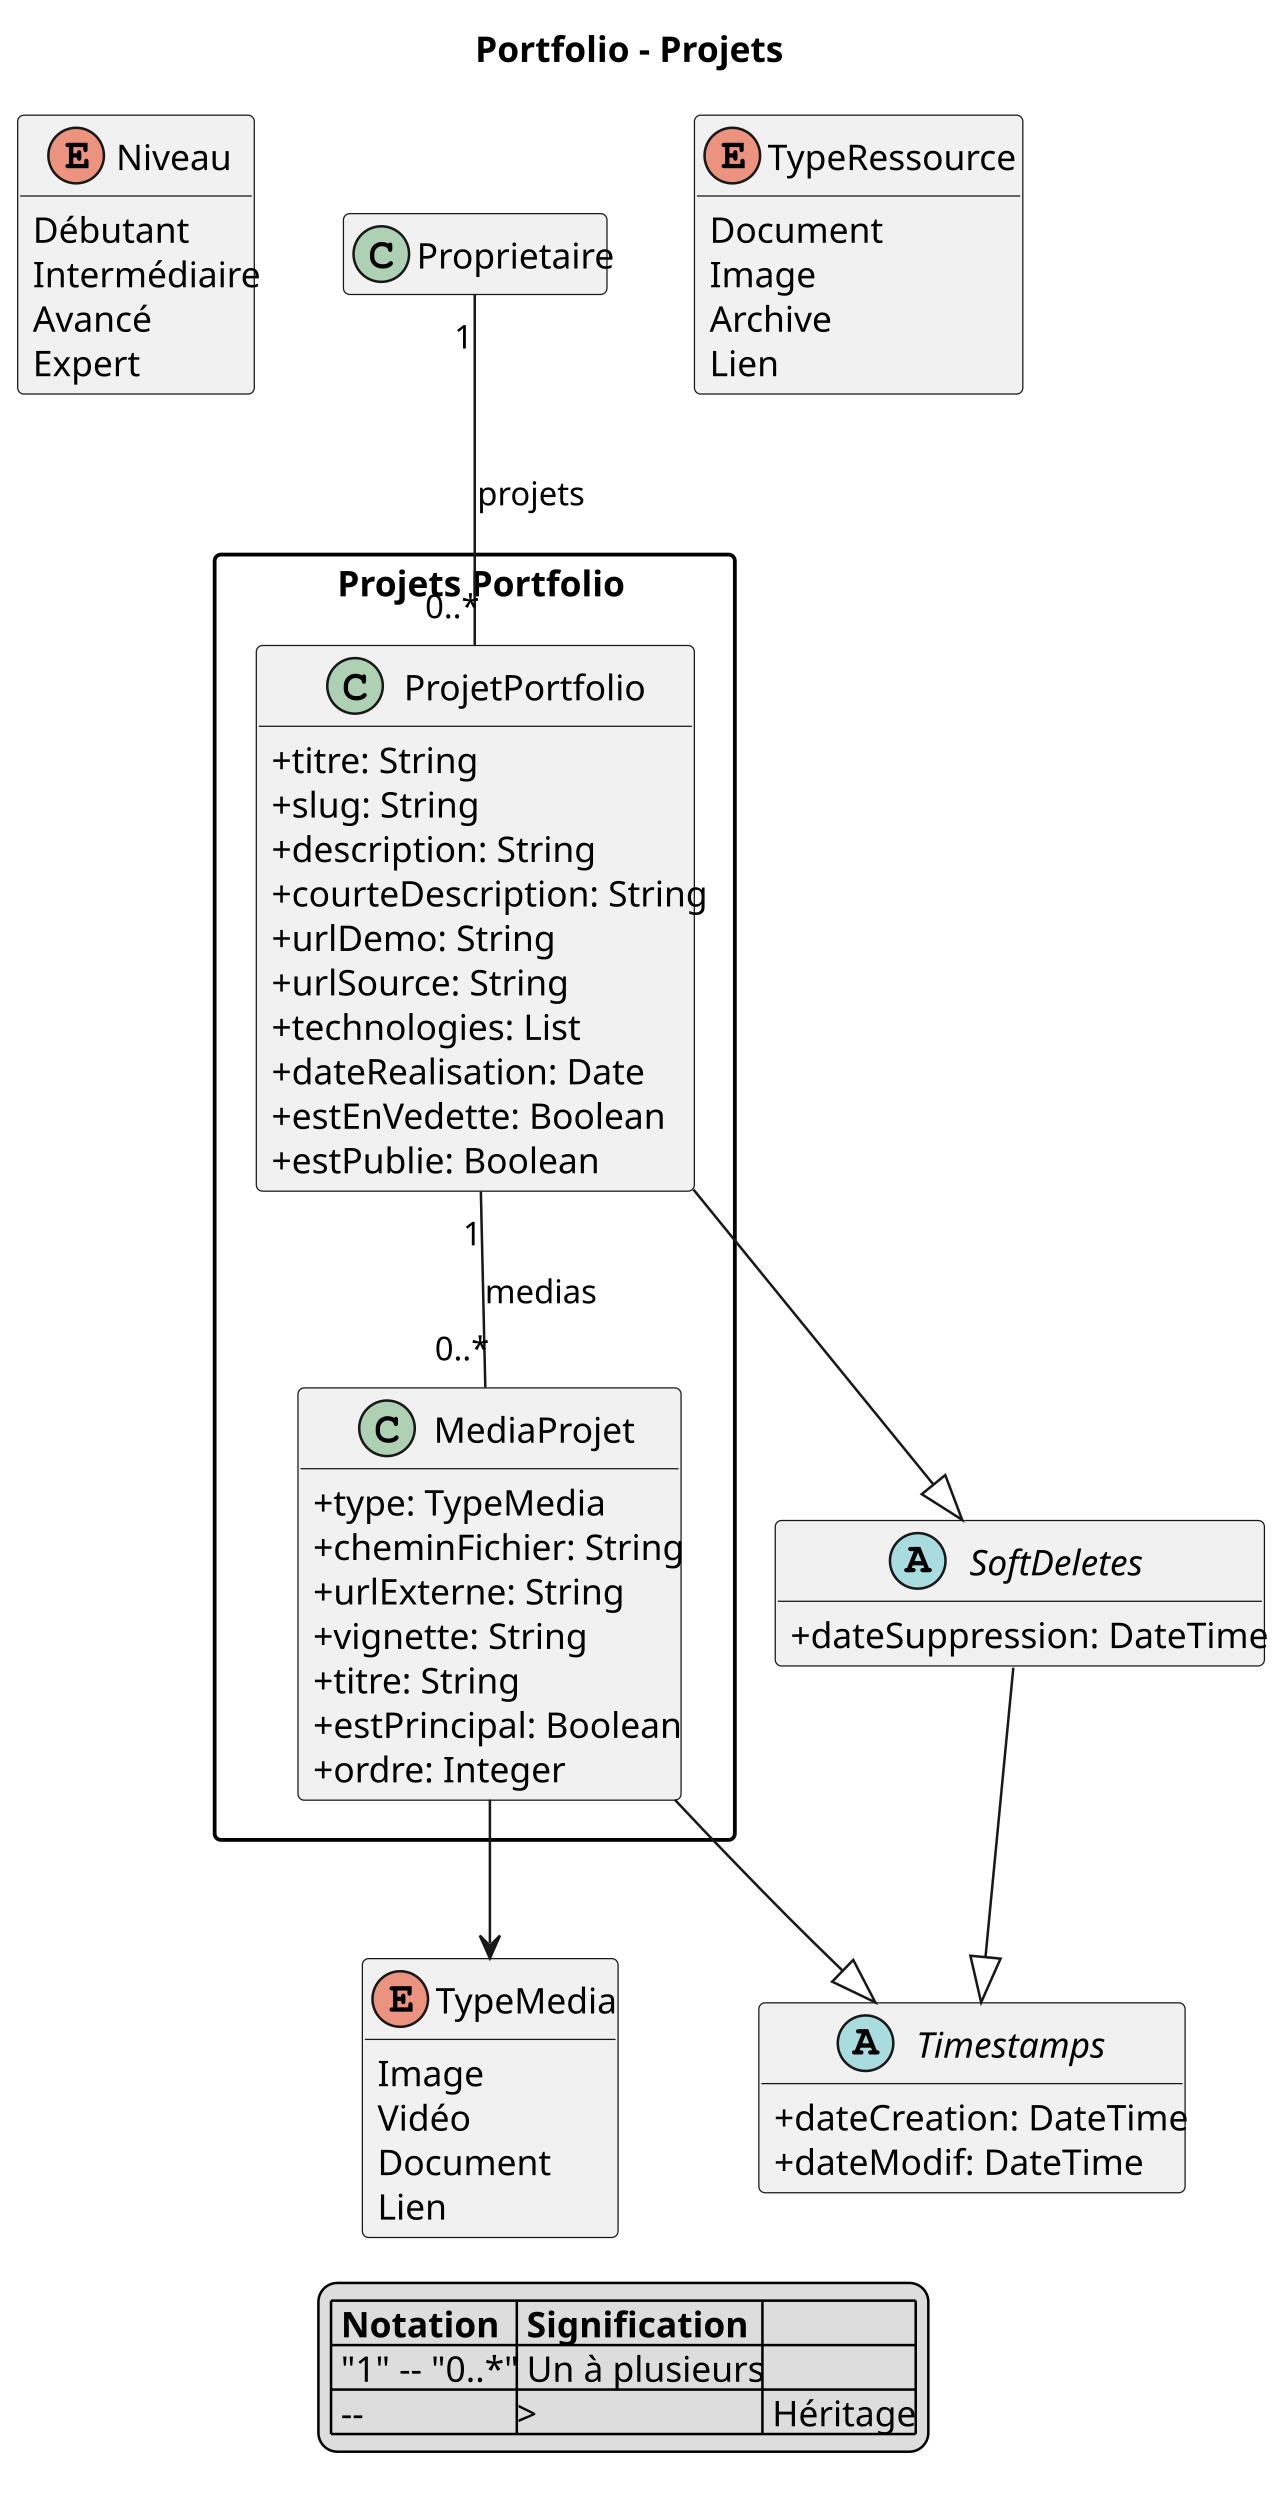
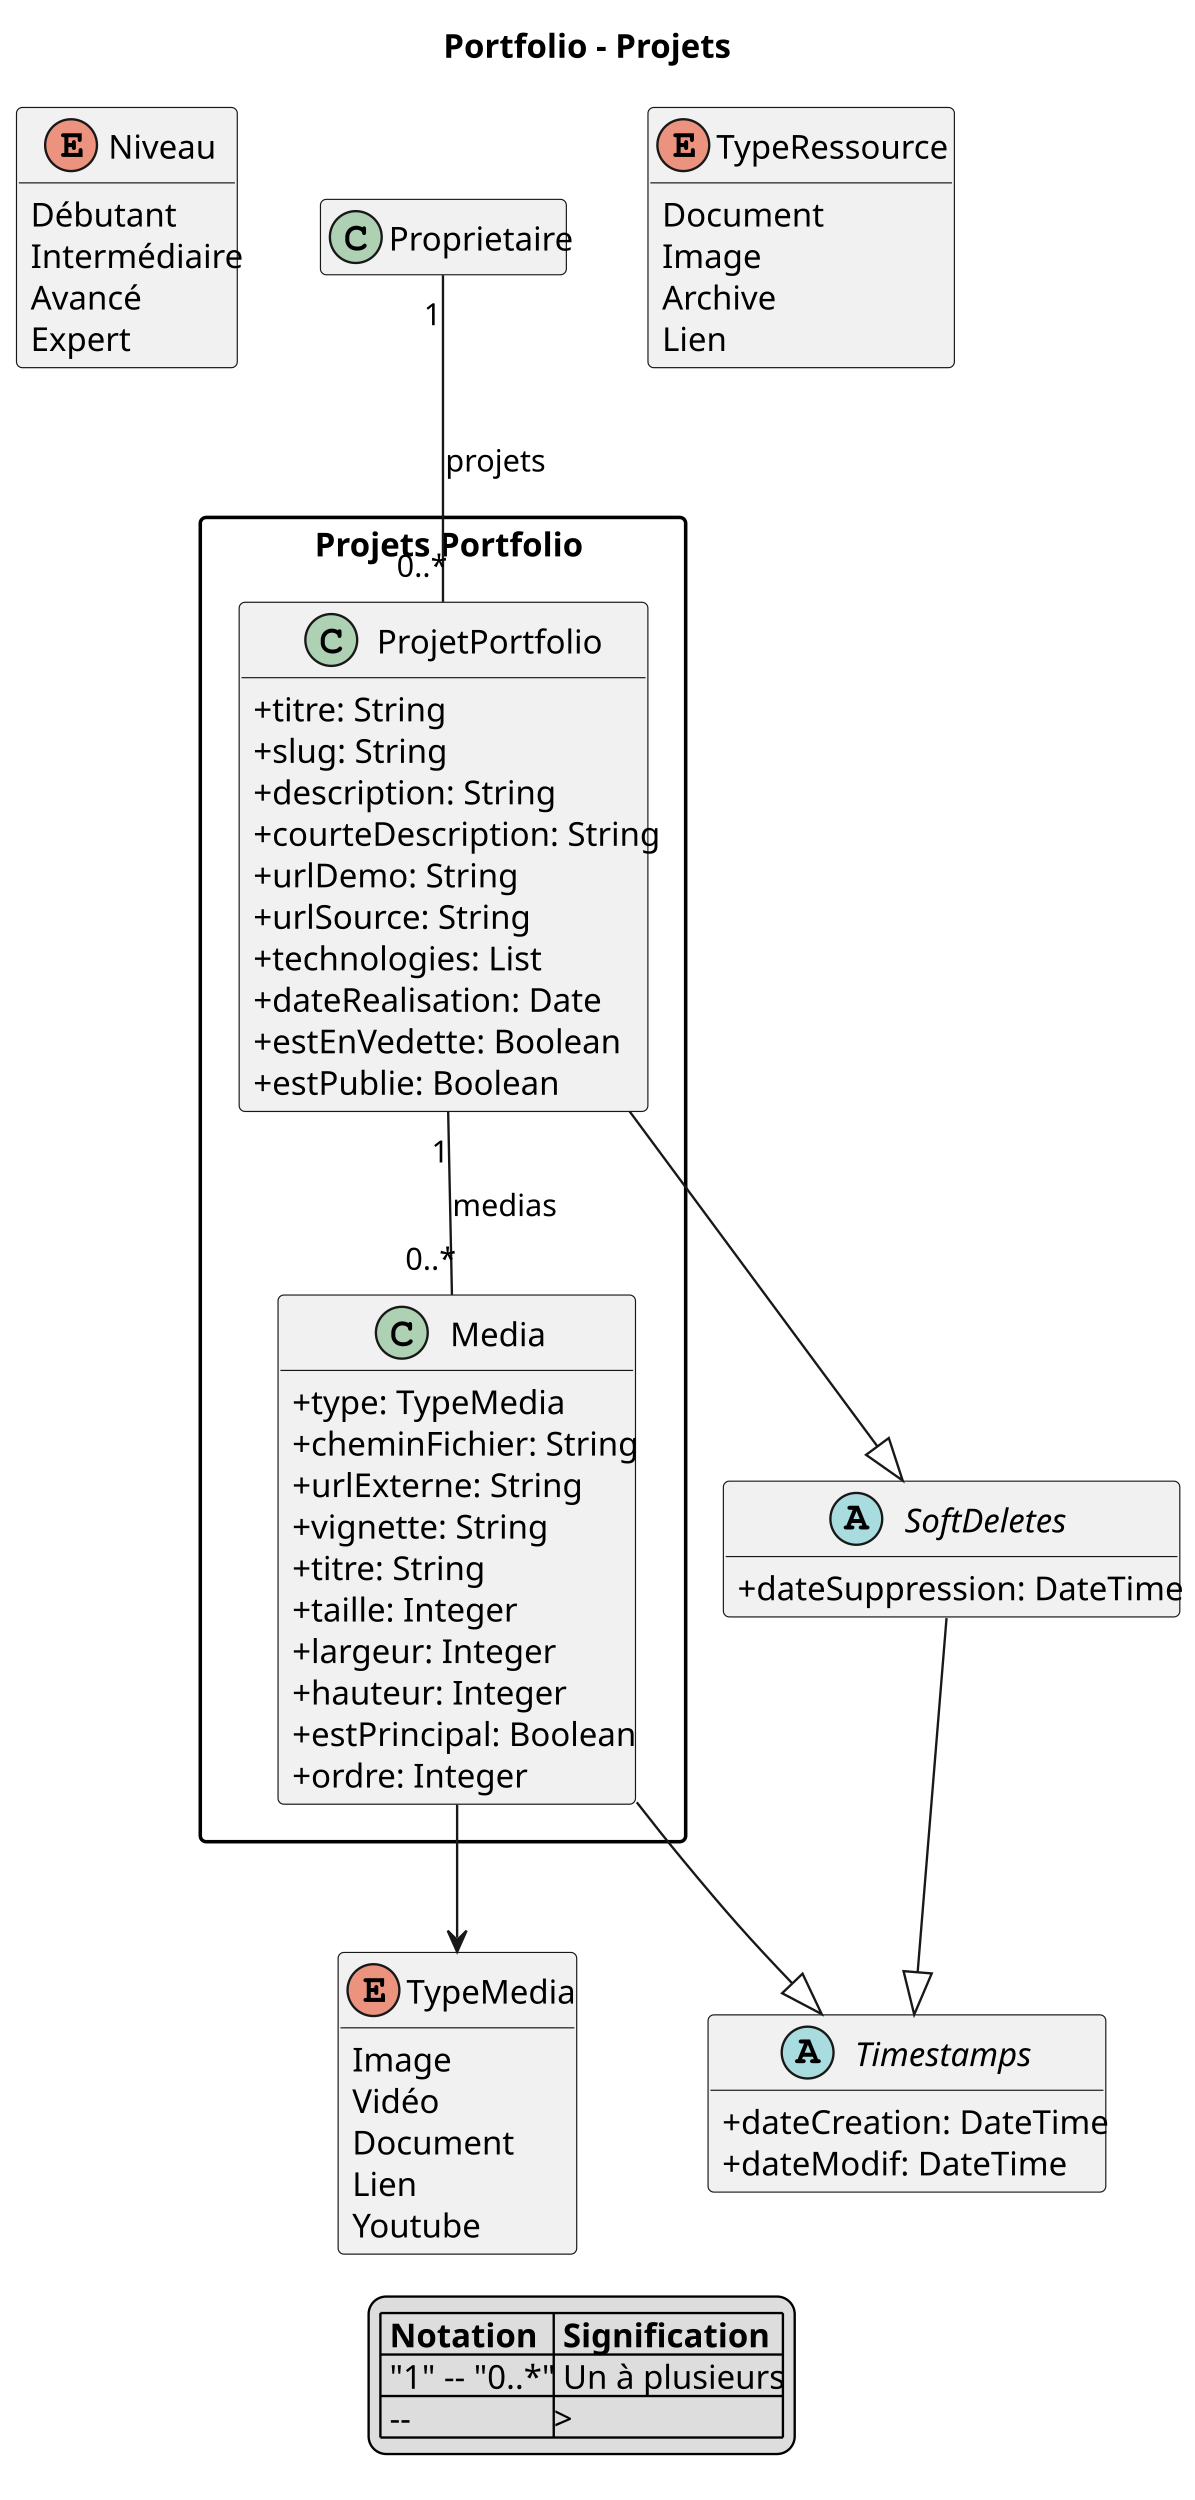
- <svg xmlns="http://www.w3.org/2000/svg" contentStyleType="text/css" data-diagram-type="CLASS" height="990px" preserveAspectRatio="none" style="width:507px;height:990px;background:#FFFFFF;" version="1.1" viewBox="0 0 507 990" width="507px" zoomAndPan="magnify">
+ <svg xmlns="http://www.w3.org/2000/svg" contentStyleType="text/css" height="1061px" preserveAspectRatio="none" style="width:507px;height:1061px;background:#FFFFFF;" version="1.1" viewBox="0 0 507 1061" width="507px" zoomAndPan="magnify">
  <defs />
  <g>
    <text fill="#000000" font-family="sans-serif" font-size="14" font-weight="bold" lengthAdjust="spacing" textLength="117.448" x="188.132" y="24.533">Portfolio - Projets</text>
-     <g class="cluster" data-entity="Projets" data-source-line="9" data-uid="ent0008" id="cluster_Projets">
-       <rect fill="none" height="509" rx="2.5" ry="2.5" style="stroke:#000000;stroke-width:1.5;" width="206" x="85" y="219.609" />
+     <g id="cluster_Projets">
+       <rect fill="none" height="562" rx="2.5" ry="2.5" style="stroke:#000000;stroke-width:1.5;" width="206" x="85" y="219.609" />
      <text fill="#000000" font-family="sans-serif" font-size="14" font-weight="bold" lengthAdjust="spacing" textLength="108.897" x="133.552" y="236.143">Projets Portfolio</text>
    </g>
-     <g class="entity" data-entity="ProjetPortfolio" data-source-line="11" data-uid="ent0009" id="entity_ProjetPortfolio">
-       <rect fill="#F1F1F1" height="216.094" rx="2.5" ry="2.5" style="stroke:#181818;stroke-width:0.5;" width="173.465" x="101.5" y="255.609" />
+     <g id="elem_ProjetPortfolio">
+       <rect codeLine="11" fill="#F1F1F1" height="216.094" id="ProjetPortfolio" rx="2.5" ry="2.5" style="stroke:#181818;stroke-width:0.5;" width="173.465" x="101.5" y="255.609" />
      <ellipse cx="140.59" cy="271.609" fill="#ADD1B2" rx="11" ry="11" style="stroke:#181818;stroke-width:1;" />
      <path d="M143.356,267.484 Q143.512,267.266 143.7,267.156 Q143.887,267.047 144.106,267.047 Q144.481,267.047 144.715,267.312 Q144.95,267.562 144.95,268.172 L144.95,269.625 Q144.95,270.234 144.715,270.5 Q144.481,270.766 144.106,270.766 Q143.762,270.766 143.559,270.562 Q143.356,270.375 143.247,269.859 Q143.2,269.5 143.012,269.312 Q142.684,268.938 142.075,268.719 Q141.465,268.5 140.84,268.5 Q140.075,268.5 139.434,268.828 Q138.809,269.156 138.309,269.906 Q137.825,270.656 137.825,271.688 L137.825,272.781 Q137.825,274.016 138.715,274.844 Q139.606,275.656 141.2,275.656 Q142.137,275.656 142.793,275.406 Q143.184,275.25 143.606,274.812 Q143.872,274.547 144.012,274.469 Q144.168,274.391 144.372,274.391 Q144.7,274.391 144.95,274.656 Q145.215,274.906 145.215,275.25 Q145.215,275.594 144.872,276 Q144.372,276.578 143.575,276.906 Q142.497,277.359 141.2,277.359 Q139.684,277.359 138.481,276.734 Q137.497,276.234 136.809,275.172 Q136.122,274.094 136.122,272.812 L136.122,271.656 Q136.122,270.328 136.731,269.188 Q137.356,268.031 138.45,267.422 Q139.543,266.797 140.778,266.797 Q141.512,266.797 142.153,266.969 Q142.809,267.125 143.356,267.484 Z " fill="#000000" />
      <text fill="#000000" font-family="sans-serif" font-size="14" lengthAdjust="spacing" textLength="87.931" x="159.944" y="277.338">ProjetPortfolio</text>
      <line style="stroke:#181818;stroke-width:0.5;" x1="102.5" x2="273.965" y1="287.609" y2="287.609" />
      <text fill="#000000" font-family="sans-serif" font-size="14" lengthAdjust="spacing" textLength="75.865" x="107.5" y="306.143">+titre: String</text>
      <text fill="#000000" font-family="sans-serif" font-size="14" lengthAdjust="spacing" textLength="78.21" x="107.5" y="323.752">+slug: String</text>
      <text fill="#000000" font-family="sans-serif" font-size="14" lengthAdjust="spacing" textLength="120.231" x="107.5" y="341.361">+description: String</text>
      <text fill="#000000" font-family="sans-serif" font-size="14" lengthAdjust="spacing" textLength="161.465" x="107.5" y="358.971">+courteDescription: String</text>
      <text fill="#000000" font-family="sans-serif" font-size="14" lengthAdjust="spacing" textLength="105.431" x="107.5" y="376.58">+urlDemo: String</text>
      <text fill="#000000" font-family="sans-serif" font-size="14" lengthAdjust="spacing" textLength="112.444" x="107.5" y="394.19">+urlSource: String</text>
      <text fill="#000000" font-family="sans-serif" font-size="14" lengthAdjust="spacing" textLength="116.355" x="107.5" y="411.799">+technologies: List</text>
      <text fill="#000000" font-family="sans-serif" font-size="14" lengthAdjust="spacing" textLength="142.037" x="107.5" y="429.408">+dateRealisation: Date</text>
      <text fill="#000000" font-family="sans-serif" font-size="14" lengthAdjust="spacing" textLength="151.395" x="107.5" y="447.018">+estEnVedette: Boolean</text>
      <text fill="#000000" font-family="sans-serif" font-size="14" lengthAdjust="spacing" textLength="124.927" x="107.5" y="464.627">+estPublie: Boolean</text>
    </g>
-     <g class="entity" data-entity="MediaProjet" data-source-line="26" data-uid="ent0011" id="entity_MediaProjet">
-       <rect fill="#F1F1F1" height="163.266" rx="2.5" ry="2.5" style="stroke:#181818;stroke-width:0.5;" width="151.699" x="118" y="549.609" />
-       <ellipse cx="153.248" cy="565.609" fill="#ADD1B2" rx="11" ry="11" style="stroke:#181818;stroke-width:1;" />
-       <path d="M156.014,561.484 Q156.17,561.266 156.358,561.156 Q156.545,561.047 156.764,561.047 Q157.139,561.047 157.373,561.312 Q157.608,561.562 157.608,562.172 L157.608,563.625 Q157.608,564.234 157.373,564.5 Q157.139,564.766 156.764,564.766 Q156.42,564.766 156.217,564.562 Q156.014,564.375 155.905,563.859 Q155.858,563.5 155.67,563.312 Q155.342,562.938 154.733,562.719 Q154.123,562.5 153.498,562.5 Q152.733,562.5 152.092,562.828 Q151.467,563.156 150.967,563.906 Q150.483,564.656 150.483,565.688 L150.483,566.781 Q150.483,568.016 151.373,568.844 Q152.264,569.656 153.858,569.656 Q154.795,569.656 155.451,569.406 Q155.842,569.25 156.264,568.812 Q156.53,568.547 156.67,568.469 Q156.826,568.391 157.03,568.391 Q157.358,568.391 157.608,568.656 Q157.873,568.906 157.873,569.25 Q157.873,569.594 157.53,570 Q157.03,570.578 156.233,570.906 Q155.155,571.359 153.858,571.359 Q152.342,571.359 151.139,570.734 Q150.155,570.234 149.467,569.172 Q148.78,568.094 148.78,566.812 L148.78,565.656 Q148.78,564.328 149.389,563.188 Q150.014,562.031 151.108,561.422 Q152.201,560.797 153.436,560.797 Q154.17,560.797 154.811,560.969 Q155.467,561.125 156.014,561.484 Z " fill="#000000" />
-       <text fill="#000000" font-family="sans-serif" font-size="14" lengthAdjust="spacing" textLength="74.703" x="171.748" y="571.338">MediaProjet</text>
+     <g id="elem_Media">
+       <rect codeLine="26" fill="#F1F1F1" height="216.094" id="Media" rx="2.5" ry="2.5" style="stroke:#181818;stroke-width:0.5;" width="151.699" x="118" y="549.609" />
+       <ellipse cx="170.534" cy="565.609" fill="#ADD1B2" rx="11" ry="11" style="stroke:#181818;stroke-width:1;" />
+       <path d="M173.3,561.484 Q173.456,561.266 173.644,561.156 Q173.831,561.047 174.05,561.047 Q174.425,561.047 174.659,561.312 Q174.894,561.562 174.894,562.172 L174.894,563.625 Q174.894,564.234 174.659,564.5 Q174.425,564.766 174.05,564.766 Q173.706,564.766 173.503,564.562 Q173.3,564.375 173.19,563.859 Q173.144,563.5 172.956,563.312 Q172.628,562.938 172.019,562.719 Q171.409,562.5 170.784,562.5 Q170.019,562.5 169.378,562.828 Q168.753,563.156 168.253,563.906 Q167.769,564.656 167.769,565.688 L167.769,566.781 Q167.769,568.016 168.659,568.844 Q169.55,569.656 171.144,569.656 Q172.081,569.656 172.737,569.406 Q173.128,569.25 173.55,568.812 Q173.815,568.547 173.956,568.469 Q174.112,568.391 174.315,568.391 Q174.644,568.391 174.894,568.656 Q175.159,568.906 175.159,569.25 Q175.159,569.594 174.815,570 Q174.315,570.578 173.519,570.906 Q172.44,571.359 171.144,571.359 Q169.628,571.359 168.425,570.734 Q167.44,570.234 166.753,569.172 Q166.065,568.094 166.065,566.812 L166.065,565.656 Q166.065,564.328 166.675,563.188 Q167.3,562.031 168.394,561.422 Q169.487,560.797 170.722,560.797 Q171.456,560.797 172.097,560.969 Q172.753,561.125 173.3,561.484 Z " fill="#000000" />
+       <text fill="#000000" font-family="sans-serif" font-size="14" lengthAdjust="spacing" textLength="38.131" x="191.034" y="571.338">Media</text>
      <line style="stroke:#181818;stroke-width:0.5;" x1="119" x2="268.699" y1="581.609" y2="581.609" />
      <text fill="#000000" font-family="sans-serif" font-size="14" lengthAdjust="spacing" textLength="111.672" x="124" y="600.143">+type: TypeMedia</text>
      <text fill="#000000" font-family="sans-serif" font-size="14" lengthAdjust="spacing" textLength="139.665" x="124" y="617.752">+cheminFichier: String</text>
      <text fill="#000000" font-family="sans-serif" font-size="14" lengthAdjust="spacing" textLength="116.334" x="124" y="635.361">+urlExterne: String</text>
      <text fill="#000000" font-family="sans-serif" font-size="14" lengthAdjust="spacing" textLength="101.561" x="124" y="652.971">+vignette: String</text>
      <text fill="#000000" font-family="sans-serif" font-size="14" lengthAdjust="spacing" textLength="75.865" x="124" y="670.58">+titre: String</text>
-       <text fill="#000000" font-family="sans-serif" font-size="14" lengthAdjust="spacing" textLength="139.699" x="124" y="688.189">+estPrincipal: Boolean</text>
-       <text fill="#000000" font-family="sans-serif" font-size="14" lengthAdjust="spacing" textLength="92.224" x="124" y="705.799">+ordre: Integer</text>
+       <text fill="#000000" font-family="sans-serif" font-size="14" lengthAdjust="spacing" textLength="88.334" x="124" y="688.189">+taille: Integer</text>
+       <text fill="#000000" font-family="sans-serif" font-size="14" lengthAdjust="spacing" textLength="103.12" x="124" y="705.799">+largeur: Integer</text>
+       <text fill="#000000" font-family="sans-serif" font-size="14" lengthAdjust="spacing" textLength="107.023" x="124" y="723.408">+hauteur: Integer</text>
+       <text fill="#000000" font-family="sans-serif" font-size="14" lengthAdjust="spacing" textLength="139.699" x="124" y="741.018">+estPrincipal: Boolean</text>
+       <text fill="#000000" font-family="sans-serif" font-size="14" lengthAdjust="spacing" textLength="92.224" x="124" y="758.627">+ordre: Integer</text>
    </g>
-     <g class="entity" data-entity="Niveau" data-source-line="2" data-uid="ent0002" id="entity_Niveau">
-       <rect fill="#F1F1F1" height="110.438" rx="2.5" ry="2.5" style="stroke:#181818;stroke-width:0.5;" width="93.703" x="7" y="45.609" />
+     <g id="elem_Niveau">
+       <rect codeLine="2" fill="#F1F1F1" height="110.438" id="Niveau" rx="2.5" ry="2.5" style="stroke:#181818;stroke-width:0.5;" width="93.703" x="7" y="45.609" />
      <ellipse cx="30.156" cy="61.609" fill="#EB937F" rx="11" ry="11" style="stroke:#181818;stroke-width:1;" />
      <path d="M29.015,62.406 L29.015,64.906 L33.343,64.906 L33.343,63.984 Q33.343,63.375 33.578,63.109 Q33.828,62.844 34.203,62.844 Q34.578,62.844 34.812,63.109 Q35.046,63.375 35.046,63.984 L35.046,66.609 L27.046,66.609 Q26.421,66.609 26.156,66.375 Q25.906,66.141 25.906,65.75 Q25.906,65.375 26.171,65.141 Q26.437,64.906 27.046,64.906 L27.312,64.906 L27.312,58.25 L27.046,58.25 Q26.421,58.25 26.156,58.016 Q25.906,57.781 25.906,57.391 Q25.906,57.016 26.156,56.781 Q26.421,56.547 27.046,56.547 L34.671,56.547 L34.671,59.141 Q34.671,59.75 34.437,60.016 Q34.218,60.266 33.828,60.266 Q33.453,60.266 33.218,60.016 Q32.984,59.75 32.984,59.141 L32.984,58.25 L29.015,58.25 L29.015,60.703 L30.5,60.703 Q30.5,60.047 30.625,59.859 Q30.89,59.453 31.359,59.453 Q31.734,59.453 31.968,59.719 Q32.203,59.969 32.203,60.578 L32.203,62.547 Q32.203,63.094 32.078,63.281 Q31.812,63.672 31.359,63.672 Q30.89,63.672 30.625,63.266 Q30.5,63.078 30.5,62.406 L29.015,62.406 Z " fill="#000000" />
      <text fill="#000000" font-family="sans-serif" font-size="14" lengthAdjust="spacing" textLength="43.579" x="45.968" y="67.338">Niveau</text>
      <line style="stroke:#181818;stroke-width:0.5;" x1="8" x2="99.703" y1="77.609" y2="77.609" />
      <text fill="#000000" font-family="sans-serif" font-size="14" lengthAdjust="spacing" textLength="56.82" x="13" y="96.143">Débutant</text>
      <text fill="#000000" font-family="sans-serif" font-size="14" lengthAdjust="spacing" textLength="81.703" x="13" y="113.752">Intermédiaire</text>
      <text fill="#000000" font-family="sans-serif" font-size="14" lengthAdjust="spacing" textLength="46.696" x="13" y="131.361">Avancé</text>
      <text fill="#000000" font-family="sans-serif" font-size="14" lengthAdjust="spacing" textLength="40.462" x="13" y="148.971">Expert</text>
    </g>
-     <g class="entity" data-entity="TypeMedia" data-source-line="9" data-uid="ent0003" id="entity_TypeMedia">
-       <rect fill="#F1F1F1" height="110.438" rx="2.5" ry="2.5" style="stroke:#181818;stroke-width:0.5;" width="101.255" x="143.5" y="775.609" />
-       <ellipse cx="158.5" cy="791.609" fill="#EB937F" rx="11" ry="11" style="stroke:#181818;stroke-width:1;" />
-       <path d="M157.359,792.406 L157.359,794.906 L161.688,794.906 L161.688,793.984 Q161.688,793.375 161.922,793.109 Q162.172,792.844 162.547,792.844 Q162.922,792.844 163.156,793.109 Q163.391,793.375 163.391,793.984 L163.391,796.609 L155.391,796.609 Q154.766,796.609 154.5,796.375 Q154.25,796.141 154.25,795.75 Q154.25,795.375 154.516,795.141 Q154.781,794.906 155.391,794.906 L155.656,794.906 L155.656,788.25 L155.391,788.25 Q154.766,788.25 154.5,788.016 Q154.25,787.781 154.25,787.391 Q154.25,787.016 154.5,786.781 Q154.766,786.547 155.391,786.547 L163.016,786.547 L163.016,789.141 Q163.016,789.75 162.781,790.016 Q162.562,790.266 162.172,790.266 Q161.797,790.266 161.562,790.016 Q161.328,789.75 161.328,789.141 L161.328,788.25 L157.359,788.25 L157.359,790.703 L158.844,790.703 Q158.844,790.047 158.969,789.859 Q159.234,789.453 159.703,789.453 Q160.078,789.453 160.312,789.719 Q160.547,789.969 160.547,790.578 L160.547,792.547 Q160.547,793.094 160.422,793.281 Q160.156,793.672 159.703,793.672 Q159.234,793.672 158.969,793.266 Q158.844,793.078 158.844,792.406 L157.359,792.406 Z " fill="#000000" />
-       <text fill="#000000" font-family="sans-serif" font-size="14" lengthAdjust="spacing" textLength="69.255" x="172.5" y="797.338">TypeMedia</text>
-       <line style="stroke:#181818;stroke-width:0.5;" x1="144.5" x2="243.755" y1="807.609" y2="807.609" />
-       <text fill="#000000" font-family="sans-serif" font-size="14" lengthAdjust="spacing" textLength="38.91" x="149.5" y="826.143">Image</text>
-       <text fill="#000000" font-family="sans-serif" font-size="14" lengthAdjust="spacing" textLength="35.807" x="149.5" y="843.752">Vidéo</text>
-       <text fill="#000000" font-family="sans-serif" font-size="14" lengthAdjust="spacing" textLength="63.807" x="149.5" y="861.361">Document</text>
-       <text fill="#000000" font-family="sans-serif" font-size="14" lengthAdjust="spacing" textLength="26.469" x="149.5" y="878.971">Lien</text>
+     <g id="elem_TypeMedia">
+       <rect codeLine="9" fill="#F1F1F1" height="128.047" id="TypeMedia" rx="2.5" ry="2.5" style="stroke:#181818;stroke-width:0.5;" width="101.255" x="143.5" y="828.609" />
+       <ellipse cx="158.5" cy="844.609" fill="#EB937F" rx="11" ry="11" style="stroke:#181818;stroke-width:1;" />
+       <path d="M157.359,845.406 L157.359,847.906 L161.688,847.906 L161.688,846.984 Q161.688,846.375 161.922,846.109 Q162.172,845.844 162.547,845.844 Q162.922,845.844 163.156,846.109 Q163.391,846.375 163.391,846.984 L163.391,849.609 L155.391,849.609 Q154.766,849.609 154.5,849.375 Q154.25,849.141 154.25,848.75 Q154.25,848.375 154.516,848.141 Q154.781,847.906 155.391,847.906 L155.656,847.906 L155.656,841.25 L155.391,841.25 Q154.766,841.25 154.5,841.016 Q154.25,840.781 154.25,840.391 Q154.25,840.016 154.5,839.781 Q154.766,839.547 155.391,839.547 L163.016,839.547 L163.016,842.141 Q163.016,842.75 162.781,843.016 Q162.562,843.266 162.172,843.266 Q161.797,843.266 161.562,843.016 Q161.328,842.75 161.328,842.141 L161.328,841.25 L157.359,841.25 L157.359,843.703 L158.844,843.703 Q158.844,843.047 158.969,842.859 Q159.234,842.453 159.703,842.453 Q160.078,842.453 160.312,842.719 Q160.547,842.969 160.547,843.578 L160.547,845.547 Q160.547,846.094 160.422,846.281 Q160.156,846.672 159.703,846.672 Q159.234,846.672 158.969,846.266 Q158.844,846.078 158.844,845.406 L157.359,845.406 Z " fill="#000000" />
+       <text fill="#000000" font-family="sans-serif" font-size="14" lengthAdjust="spacing" textLength="69.255" x="172.5" y="850.338">TypeMedia</text>
+       <line style="stroke:#181818;stroke-width:0.5;" x1="144.5" x2="243.755" y1="860.609" y2="860.609" />
+       <text fill="#000000" font-family="sans-serif" font-size="14" lengthAdjust="spacing" textLength="38.91" x="149.5" y="879.143">Image</text>
+       <text fill="#000000" font-family="sans-serif" font-size="14" lengthAdjust="spacing" textLength="35.807" x="149.5" y="896.752">Vidéo</text>
+       <text fill="#000000" font-family="sans-serif" font-size="14" lengthAdjust="spacing" textLength="63.807" x="149.5" y="914.361">Document</text>
+       <text fill="#000000" font-family="sans-serif" font-size="14" lengthAdjust="spacing" textLength="26.469" x="149.5" y="931.971">Lien</text>
+       <text fill="#000000" font-family="sans-serif" font-size="14" lengthAdjust="spacing" textLength="52.158" x="149.5" y="949.58">Youtube</text>
    </g>
-     <g class="entity" data-entity="TypeRessource" data-source-line="16" data-uid="ent0004" id="entity_TypeRessource">
-       <rect fill="#F1F1F1" height="110.438" rx="2.5" ry="2.5" style="stroke:#181818;stroke-width:0.5;" width="130.041" x="275" y="45.609" />
+     <g id="elem_TypeRessource">
+       <rect codeLine="17" fill="#F1F1F1" height="110.438" id="TypeRessource" rx="2.5" ry="2.5" style="stroke:#181818;stroke-width:0.5;" width="130.041" x="275" y="45.609" />
      <ellipse cx="290" cy="61.609" fill="#EB937F" rx="11" ry="11" style="stroke:#181818;stroke-width:1;" />
      <path d="M288.859,62.406 L288.859,64.906 L293.188,64.906 L293.188,63.984 Q293.188,63.375 293.422,63.109 Q293.672,62.844 294.047,62.844 Q294.422,62.844 294.656,63.109 Q294.891,63.375 294.891,63.984 L294.891,66.609 L286.891,66.609 Q286.266,66.609 286,66.375 Q285.75,66.141 285.75,65.75 Q285.75,65.375 286.016,65.141 Q286.281,64.906 286.891,64.906 L287.156,64.906 L287.156,58.25 L286.891,58.25 Q286.266,58.25 286,58.016 Q285.75,57.781 285.75,57.391 Q285.75,57.016 286,56.781 Q286.266,56.547 286.891,56.547 L294.516,56.547 L294.516,59.141 Q294.516,59.75 294.281,60.016 Q294.062,60.266 293.672,60.266 Q293.297,60.266 293.062,60.016 Q292.828,59.75 292.828,59.141 L292.828,58.25 L288.859,58.25 L288.859,60.703 L290.344,60.703 Q290.344,60.047 290.469,59.859 Q290.734,59.453 291.203,59.453 Q291.578,59.453 291.812,59.719 Q292.047,59.969 292.047,60.578 L292.047,62.547 Q292.047,63.094 291.922,63.281 Q291.656,63.672 291.203,63.672 Q290.734,63.672 290.469,63.266 Q290.344,63.078 290.344,62.406 L288.859,62.406 Z " fill="#000000" />
      <text fill="#000000" font-family="sans-serif" font-size="14" lengthAdjust="spacing" textLength="98.041" x="304" y="67.338">TypeRessource</text>
      <line style="stroke:#181818;stroke-width:0.5;" x1="276" x2="404.041" y1="77.609" y2="77.609" />
      <text fill="#000000" font-family="sans-serif" font-size="14" lengthAdjust="spacing" textLength="63.807" x="281" y="96.143">Document</text>
      <text fill="#000000" font-family="sans-serif" font-size="14" lengthAdjust="spacing" textLength="38.91" x="281" y="113.752">Image</text>
      <text fill="#000000" font-family="sans-serif" font-size="14" lengthAdjust="spacing" textLength="46.683" x="281" y="131.361">Archive</text>
      <text fill="#000000" font-family="sans-serif" font-size="14" lengthAdjust="spacing" textLength="26.469" x="281" y="148.971">Lien</text>
    </g>
-     <g class="entity" data-entity="Timestamps" data-source-line="24" data-uid="ent0005" id="entity_Timestamps">
-       <rect fill="#F1F1F1" height="75.219" rx="2.5" ry="2.5" style="stroke:#181818;stroke-width:0.5;" width="168.803" x="300.5" y="793.109" />
-       <ellipse cx="342.756" cy="809.109" fill="#A9DCDF" rx="11" ry="11" style="stroke:#181818;stroke-width:1;" />
-       <path d="M344.943,810.875 L340.803,810.875 L340.381,811.906 L340.803,811.906 Q341.412,811.906 341.678,812.141 Q341.943,812.375 341.943,812.766 Q341.943,813.141 341.678,813.375 Q341.412,813.609 340.803,813.609 L338.506,813.609 Q337.896,813.609 337.646,813.375 Q337.381,813.141 337.381,812.75 Q337.381,812.375 337.662,812.141 Q337.928,811.891 338.553,811.906 L341.224,805.25 L340.115,805.25 Q339.506,805.25 339.24,805.016 Q338.974,804.781 338.974,804.391 Q338.974,804.016 339.24,803.781 Q339.506,803.547 340.115,803.547 L343.787,803.547 L347.178,811.906 Q347.771,811.906 347.959,812.047 Q348.349,812.312 348.349,812.766 Q348.349,813.141 348.084,813.375 Q347.834,813.609 347.224,813.609 L344.928,813.609 Q344.318,813.609 344.053,813.375 Q343.787,813.141 343.787,812.75 Q343.787,812.375 344.053,812.141 Q344.318,811.906 344.928,811.906 L345.349,811.906 L344.943,810.875 Z M344.224,809.172 L342.865,805.797 L341.49,809.172 L344.224,809.172 Z " fill="#000000" />
-       <text fill="#000000" font-family="sans-serif" font-size="14" font-style="italic" lengthAdjust="spacing" textLength="76.234" x="362.813" y="814.838">Timestamps</text>
-       <line style="stroke:#181818;stroke-width:0.5;" x1="301.5" x2="468.303" y1="825.109" y2="825.109" />
-       <text fill="#000000" font-family="sans-serif" font-size="14" lengthAdjust="spacing" textLength="156.803" x="306.5" y="843.643">+dateCreation: DateTime</text>
-       <text fill="#000000" font-family="sans-serif" font-size="14" lengthAdjust="spacing" textLength="138.12" x="306.5" y="861.252">+dateModif: DateTime</text>
+     <g id="elem_Timestamps">
+       <rect codeLine="25" fill="#F1F1F1" height="75.219" id="Timestamps" rx="2.5" ry="2.5" style="stroke:#181818;stroke-width:0.5;" width="168.803" x="300.5" y="855.109" />
+       <ellipse cx="342.756" cy="871.109" fill="#A9DCDF" rx="11" ry="11" style="stroke:#181818;stroke-width:1;" />
+       <path d="M344.943,872.875 L340.803,872.875 L340.381,873.906 L340.803,873.906 Q341.412,873.906 341.678,874.141 Q341.943,874.375 341.943,874.766 Q341.943,875.141 341.678,875.375 Q341.412,875.609 340.803,875.609 L338.506,875.609 Q337.896,875.609 337.646,875.375 Q337.381,875.141 337.381,874.75 Q337.381,874.375 337.662,874.141 Q337.928,873.891 338.553,873.906 L341.224,867.25 L340.115,867.25 Q339.506,867.25 339.24,867.016 Q338.974,866.781 338.974,866.391 Q338.974,866.016 339.24,865.781 Q339.506,865.547 340.115,865.547 L343.787,865.547 L347.178,873.906 Q347.771,873.906 347.959,874.047 Q348.349,874.312 348.349,874.766 Q348.349,875.141 348.084,875.375 Q347.834,875.609 347.224,875.609 L344.928,875.609 Q344.318,875.609 344.053,875.375 Q343.787,875.141 343.787,874.75 Q343.787,874.375 344.053,874.141 Q344.318,873.906 344.928,873.906 L345.349,873.906 L344.943,872.875 Z M344.224,871.172 L342.865,867.797 L341.49,871.172 L344.224,871.172 Z " fill="#000000" />
+       <text fill="#000000" font-family="sans-serif" font-size="14" font-style="italic" lengthAdjust="spacing" textLength="76.234" x="362.813" y="876.838">Timestamps</text>
+       <line style="stroke:#181818;stroke-width:0.5;" x1="301.5" x2="468.303" y1="887.109" y2="887.109" />
+       <text fill="#000000" font-family="sans-serif" font-size="14" lengthAdjust="spacing" textLength="156.803" x="306.5" y="905.643">+dateCreation: DateTime</text>
+       <text fill="#000000" font-family="sans-serif" font-size="14" lengthAdjust="spacing" textLength="138.12" x="306.5" y="923.252">+dateModif: DateTime</text>
    </g>
-     <g class="entity" data-entity="SoftDeletes" data-source-line="29" data-uid="ent0006" id="entity_SoftDeletes">
-       <rect fill="#F1F1F1" height="57.609" rx="2.5" ry="2.5" style="stroke:#181818;stroke-width:0.5;" width="193.713" x="307" y="602.109" />
-       <ellipse cx="363.42" cy="618.109" fill="#A9DCDF" rx="11" ry="11" style="stroke:#181818;stroke-width:1;" />
-       <path d="M365.608,619.875 L361.467,619.875 L361.045,620.906 L361.467,620.906 Q362.077,620.906 362.342,621.141 Q362.608,621.375 362.608,621.766 Q362.608,622.141 362.342,622.375 Q362.077,622.609 361.467,622.609 L359.17,622.609 Q358.561,622.609 358.311,622.375 Q358.045,622.141 358.045,621.75 Q358.045,621.375 358.327,621.141 Q358.592,620.891 359.217,620.906 L361.889,614.25 L360.78,614.25 Q360.17,614.25 359.905,614.016 Q359.639,613.781 359.639,613.391 Q359.639,613.016 359.905,612.781 Q360.17,612.547 360.78,612.547 L364.452,612.547 L367.842,620.906 Q368.436,620.906 368.623,621.047 Q369.014,621.312 369.014,621.766 Q369.014,622.141 368.748,622.375 Q368.498,622.609 367.889,622.609 L365.592,622.609 Q364.983,622.609 364.717,622.375 Q364.452,622.141 364.452,621.75 Q364.452,621.375 364.717,621.141 Q364.983,620.906 365.592,620.906 L366.014,620.906 L365.608,619.875 Z M364.889,618.172 L363.53,614.797 L362.155,618.172 L364.889,618.172 Z " fill="#000000" />
-       <text fill="#000000" font-family="sans-serif" font-size="14" font-style="italic" lengthAdjust="spacing" textLength="72.372" x="383.92" y="623.838">SoftDeletes</text>
-       <line style="stroke:#181818;stroke-width:0.5;" x1="308" x2="499.713" y1="634.109" y2="634.109" />
-       <text fill="#000000" font-family="sans-serif" font-size="14" lengthAdjust="spacing" textLength="181.713" x="313" y="652.643">+dateSuppression: DateTime</text>
+     <g id="elem_SoftDeletes">
+       <rect codeLine="30" fill="#F1F1F1" height="57.609" id="SoftDeletes" rx="2.5" ry="2.5" style="stroke:#181818;stroke-width:0.5;" width="193.713" x="307" y="628.609" />
+       <ellipse cx="363.42" cy="644.609" fill="#A9DCDF" rx="11" ry="11" style="stroke:#181818;stroke-width:1;" />
+       <path d="M365.608,646.375 L361.467,646.375 L361.045,647.406 L361.467,647.406 Q362.077,647.406 362.342,647.641 Q362.608,647.875 362.608,648.266 Q362.608,648.641 362.342,648.875 Q362.077,649.109 361.467,649.109 L359.17,649.109 Q358.561,649.109 358.311,648.875 Q358.045,648.641 358.045,648.25 Q358.045,647.875 358.327,647.641 Q358.592,647.391 359.217,647.406 L361.889,640.75 L360.78,640.75 Q360.17,640.75 359.905,640.516 Q359.639,640.281 359.639,639.891 Q359.639,639.516 359.905,639.281 Q360.17,639.047 360.78,639.047 L364.452,639.047 L367.842,647.406 Q368.436,647.406 368.623,647.547 Q369.014,647.812 369.014,648.266 Q369.014,648.641 368.748,648.875 Q368.498,649.109 367.889,649.109 L365.592,649.109 Q364.983,649.109 364.717,648.875 Q364.452,648.641 364.452,648.25 Q364.452,647.875 364.717,647.641 Q364.983,647.406 365.592,647.406 L366.014,647.406 L365.608,646.375 Z M364.889,644.672 L363.53,641.297 L362.155,644.672 L364.889,644.672 Z " fill="#000000" />
+       <text fill="#000000" font-family="sans-serif" font-size="14" font-style="italic" lengthAdjust="spacing" textLength="72.372" x="383.92" y="650.338">SoftDeletes</text>
+       <line style="stroke:#181818;stroke-width:0.5;" x1="308" x2="499.713" y1="660.609" y2="660.609" />
+       <text fill="#000000" font-family="sans-serif" font-size="14" lengthAdjust="spacing" textLength="181.713" x="313" y="679.143">+dateSuppression: DateTime</text>
    </g>
-     <g class="entity" data-entity="Proprietaire" data-source-line="47" data-uid="ent0014" id="entity_Proprietaire">
-       <rect fill="#F1F1F1" height="32" rx="2.5" ry="2.5" style="stroke:#181818;stroke-width:0.5;" width="104.365" x="136" y="84.609" />
+     <g id="elem_Proprietaire">
+       <rect fill="#F1F1F1" height="32" id="Proprietaire" rx="2.5" ry="2.5" style="stroke:#181818;stroke-width:0.5;" width="104.365" x="136" y="84.609" />
      <ellipse cx="151" cy="100.609" fill="#ADD1B2" rx="11" ry="11" style="stroke:#181818;stroke-width:1;" />
      <path d="M153.766,96.484 Q153.922,96.266 154.109,96.156 Q154.297,96.047 154.516,96.047 Q154.891,96.047 155.125,96.312 Q155.359,96.562 155.359,97.172 L155.359,98.625 Q155.359,99.234 155.125,99.5 Q154.891,99.766 154.516,99.766 Q154.172,99.766 153.969,99.562 Q153.766,99.375 153.656,98.859 Q153.609,98.5 153.422,98.312 Q153.094,97.938 152.484,97.719 Q151.875,97.5 151.25,97.5 Q150.484,97.5 149.844,97.828 Q149.219,98.156 148.719,98.906 Q148.234,99.656 148.234,100.688 L148.234,101.781 Q148.234,103.016 149.125,103.844 Q150.016,104.656 151.609,104.656 Q152.547,104.656 153.203,104.406 Q153.594,104.25 154.016,103.812 Q154.281,103.547 154.422,103.469 Q154.578,103.391 154.781,103.391 Q155.109,103.391 155.359,103.656 Q155.625,103.906 155.625,104.25 Q155.625,104.594 155.281,105 Q154.781,105.578 153.984,105.906 Q152.906,106.359 151.609,106.359 Q150.094,106.359 148.891,105.734 Q147.906,105.234 147.219,104.172 Q146.531,103.094 146.531,101.812 L146.531,100.656 Q146.531,99.328 147.141,98.188 Q147.766,97.031 148.859,96.422 Q149.953,95.797 151.188,95.797 Q151.922,95.797 152.562,95.969 Q153.219,96.125 153.766,96.484 Z " fill="#000000" />
      <text fill="#000000" font-family="sans-serif" font-size="14" lengthAdjust="spacing" textLength="72.365" x="165" y="106.338">Proprietaire</text>
    </g>
-     <g class="link" data-entity-1="SoftDeletes" data-entity-2="Timestamps" data-source-line="33" data-uid="lnk7" id="link_SoftDeletes_Timestamps">
-       <path codeLine="33" d="M401.28,660.409 C397.92,695.289 393.93,736.712 390.25,775.042" fill="none" id="SoftDeletes-to-Timestamps" style="stroke:#181818;stroke-width:1;" />
-       <polygon fill="none" points="388.53,792.959,396.223,775.615,384.278,774.468,388.53,792.959" style="stroke:#181818;stroke-width:1;" />
+     <g id="link_SoftDeletes_Timestamps">
+       <path codeLine="34" d="M401.71,686.719 C398.27,728.839 393.252,790.419 389.452,837.039 " fill="none" id="SoftDeletes-to-Timestamps" style="stroke:#181818;stroke-width:1;" />
+       <polygon fill="none" points="387.99,854.979,395.433,837.526,383.472,836.551,387.99,854.979" style="stroke:#181818;stroke-width:1;" />
    </g>
-     <g class="link" data-entity-1="ProjetPortfolio" data-entity-2="SoftDeletes" data-source-line="24" data-uid="lnk10" id="link_ProjetPortfolio_SoftDeletes">
-       <path codeLine="24" d="M274.61,471.069 C313.23,518.529 344.279,556.708 369.669,587.908" fill="none" id="ProjetPortfolio-to-SoftDeletes" style="stroke:#181818;stroke-width:1;" />
-       <polygon fill="none" points="381.03,601.869,374.322,584.121,365.015,591.695,381.03,601.869" style="stroke:#181818;stroke-width:1;" />
+     <g id="link_ProjetPortfolio_SoftDeletes">
+       <path codeLine="24" d="M267.2,471.679 C308.74,527.839 345.704,577.809 372.384,613.869 " fill="none" id="ProjetPortfolio-to-SoftDeletes" style="stroke:#181818;stroke-width:1;" />
+       <polygon fill="none" points="383.09,628.339,377.207,610.301,367.561,617.438,383.09,628.339" style="stroke:#181818;stroke-width:1;" />
    </g>
-     <g class="link" data-entity-1="MediaProjet" data-entity-2="Timestamps" data-source-line="36" data-uid="lnk12" id="link_MediaProjet_Timestamps">
-       <path codeLine="36" d="M267.21,712.669 C274.85,720.809 282.54,728.909 290,736.609 C308.31,755.509 316.22,763.496 333.71,780.436" fill="none" id="MediaProjet-to-Timestamps" style="stroke:#181818;stroke-width:1;" />
-       <polygon fill="none" points="346.64,792.959,337.885,776.126,329.536,784.746,346.64,792.959" style="stroke:#181818;stroke-width:1;" />
+     <g id="link_Media_Timestamps">
+       <path codeLine="39" d="M270.23,764.889 C276.8,773.349 283.44,781.679 290,789.609 C308.51,811.989 318.089,822.801 336.269,841.78 " fill="none" id="Media-to-Timestamps" style="stroke:#181818;stroke-width:1;" />
+       <polygon fill="none" points="348.72,854.779,340.602,837.63,331.936,845.931,348.72,854.779" style="stroke:#181818;stroke-width:1;" />
    </g>
-     <g class="link" data-entity-1="MediaProjet" data-entity-2="TypeMedia" data-source-line="42" data-uid="lnk13" id="link_MediaProjet_TypeMedia">
-       <path codeLine="42" d="M194,712.729 C194,733.839 194,750.109 194,769.479" fill="none" id="MediaProjet-to-TypeMedia" style="stroke:#181818;stroke-width:1;" />
-       <polygon fill="#181818" points="194,775.479,198,766.479,194,770.479,190,766.479,194,775.479" style="stroke:#181818;stroke-width:1;" />
+     <g id="link_Media_TypeMedia">
+       <path codeLine="45" d="M194,765.899 C194,787.279 194,803.079 194,822.379 " fill="none" id="Media-to-TypeMedia" style="stroke:#181818;stroke-width:1;" />
+       <polygon fill="#181818" points="194,828.379,198,819.379,194,823.379,190,819.379,194,828.379" style="stroke:#181818;stroke-width:1;" />
    </g>
-     <g class="link" data-entity-1="Proprietaire" data-entity-2="ProjetPortfolio" data-source-line="47" data-uid="lnk15" id="link_Proprietaire_ProjetPortfolio">
-       <path codeLine="47" d="M188,116.769 C188,143.749 188,202.269 188,255.449" fill="none" id="Proprietaire-ProjetPortfolio" style="stroke:#181818;stroke-width:1;" />
+     <g id="link_Proprietaire_ProjetPortfolio">
+       <path codeLine="50" d="M188,116.769 C188,143.749 188,202.269 188,255.449 " fill="none" id="Proprietaire-ProjetPortfolio" style="stroke:#181818;stroke-width:1;" />
      <text fill="#000000" font-family="sans-serif" font-size="13" lengthAdjust="spacing" textLength="39.019" x="189" y="200.105">projets</text>
      <text fill="#000000" font-family="sans-serif" font-size="13" lengthAdjust="spacing" textLength="7.23" x="179.863" y="138.022">1</text>
      <text fill="#000000" font-family="sans-serif" font-size="13" lengthAdjust="spacing" textLength="19.513" x="168.334" y="244.786">0..*</text>
    </g>
-     <g class="link" data-entity-1="ProjetPortfolio" data-entity-2="MediaProjet" data-source-line="48" data-uid="lnk16" id="link_ProjetPortfolio_MediaProjet">
-       <path codeLine="48" d="M190.42,471.829 C191.01,497.739 191.62,524.989 192.18,549.439" fill="none" id="ProjetPortfolio-MediaProjet" style="stroke:#181818;stroke-width:1;" />
+     <g id="link_ProjetPortfolio_Media">
+       <path codeLine="51" d="M190.2,471.679 C190.72,497.069 191.28,524.159 191.8,549.549 " fill="none" id="ProjetPortfolio-Media" style="stroke:#181818;stroke-width:1;" />
      <text fill="#000000" font-family="sans-serif" font-size="13" lengthAdjust="spacing" textLength="41.907" x="192" y="516.105">medias</text>
-       <text fill="#000000" font-family="sans-serif" font-size="13" lengthAdjust="spacing" textLength="7.23" x="183.339" y="493.142">1</text>
-       <text fill="#000000" font-family="sans-serif" font-size="13" lengthAdjust="spacing" textLength="19.513" x="172.174" y="538.672">0..*</text>
+       <text fill="#000000" font-family="sans-serif" font-size="13" lengthAdjust="spacing" textLength="7.23" x="183.1" y="493.345">1</text>
+       <text fill="#000000" font-family="sans-serif" font-size="13" lengthAdjust="spacing" textLength="19.513" x="172.006" y="538.893">0..*</text>
    </g>
-     <rect fill="#DDDDDD" height="66.828" rx="7.5" ry="7.5" style="stroke:#000000;stroke-width:1;" width="241.526" x="126.093" y="904.047" />
-     <text fill="#000000" font-family="sans-serif" font-size="14" font-weight="bold" lengthAdjust="spacing" textLength="56.766" x="134.983" y="925.58">Notation</text>
-     <text fill="#000000" font-family="sans-serif" font-size="14" font-weight="bold" lengthAdjust="spacing" textLength="84" x="208.544" y="925.58">Signification</text>
-     <text fill="#000000" font-family="sans-serif" font-size="14" lengthAdjust="spacing" textLength="65.782" x="134.983" y="943.189">"1" -- "0..*"</text>
-     <text fill="#000000" font-family="sans-serif" font-size="14" lengthAdjust="spacing" textLength="89.489" x="208.544" y="943.189">Un à plusieurs</text>
-     <text fill="#000000" font-family="sans-serif" font-size="14" lengthAdjust="spacing" textLength="9.324" x="134.983" y="960.799">--</text>
-     <text fill="#000000" font-family="sans-serif" font-size="14" lengthAdjust="spacing" textLength="8.176" x="204.655" y="960.799">&gt;</text>
-     <text fill="#000000" font-family="sans-serif" font-size="14" lengthAdjust="spacing" textLength="52.917" x="305.813" y="960.799">Héritage</text>
-     <line style="stroke:#000000;stroke-width:1;" x1="131.093" x2="362.62" y1="911.047" y2="911.047" />
-     <line style="stroke:#000000;stroke-width:1;" x1="131.093" x2="362.62" y1="928.656" y2="928.656" />
-     <line style="stroke:#000000;stroke-width:1;" x1="131.093" x2="362.62" y1="946.266" y2="946.266" />
-     <line style="stroke:#000000;stroke-width:1;" x1="131.093" x2="362.62" y1="963.875" y2="963.875" />
-     <line style="stroke:#000000;stroke-width:1;" x1="131.093" x2="131.093" y1="911.047" y2="963.875" />
-     <line style="stroke:#000000;stroke-width:1;" x1="204.655" x2="204.655" y1="911.047" y2="963.875" />
-     <line style="stroke:#000000;stroke-width:1;" x1="301.923" x2="301.923" y1="911.047" y2="963.875" />
-     <line style="stroke:#000000;stroke-width:1;" x1="362.62" x2="362.62" y1="911.047" y2="963.875" />
+     <rect fill="#DDDDDD" height="66.828" id="_legend" rx="7.5" ry="7.5" style="stroke:#000000;stroke-width:1;" width="180.83" x="156.441" y="974.656" />
+     <text fill="#000000" font-family="sans-serif" font-size="14" font-weight="bold" lengthAdjust="spacing" textLength="56.766" x="165.331" y="996.189">Notation</text>
+     <text fill="#000000" font-family="sans-serif" font-size="14" font-weight="bold" lengthAdjust="spacing" textLength="84" x="238.893" y="996.189">Signification</text>
+     <text fill="#000000" font-family="sans-serif" font-size="14" lengthAdjust="spacing" textLength="65.782" x="165.331" y="1013.799">"1" -- "0..*"</text>
+     <text fill="#000000" font-family="sans-serif" font-size="14" lengthAdjust="spacing" textLength="89.489" x="238.893" y="1013.799">Un à plusieurs</text>
+     <text fill="#000000" font-family="sans-serif" font-size="14" lengthAdjust="spacing" textLength="9.324" x="165.331" y="1031.408">--</text>
+     <text fill="#000000" font-family="sans-serif" font-size="14" lengthAdjust="spacing" textLength="8.176" x="235.003" y="1031.408">&gt;</text>
+     <line style="stroke:#000000;stroke-width:1;" x1="161.441" x2="332.272" y1="981.656" y2="981.656" />
+     <line style="stroke:#000000;stroke-width:1;" x1="161.441" x2="332.272" y1="999.266" y2="999.266" />
+     <line style="stroke:#000000;stroke-width:1;" x1="161.441" x2="332.272" y1="1016.875" y2="1016.875" />
+     <line style="stroke:#000000;stroke-width:1;" x1="161.441" x2="332.272" y1="1034.484" y2="1034.484" />
+     <line style="stroke:#000000;stroke-width:1;" x1="161.441" x2="161.441" y1="981.656" y2="1034.484" />
+     <line style="stroke:#000000;stroke-width:1;" x1="235.003" x2="235.003" y1="981.656" y2="1034.484" />
+     <line style="stroke:#000000;stroke-width:1;" x1="332.272" x2="332.272" y1="981.656" y2="1034.484" />
  </g>
</svg>
